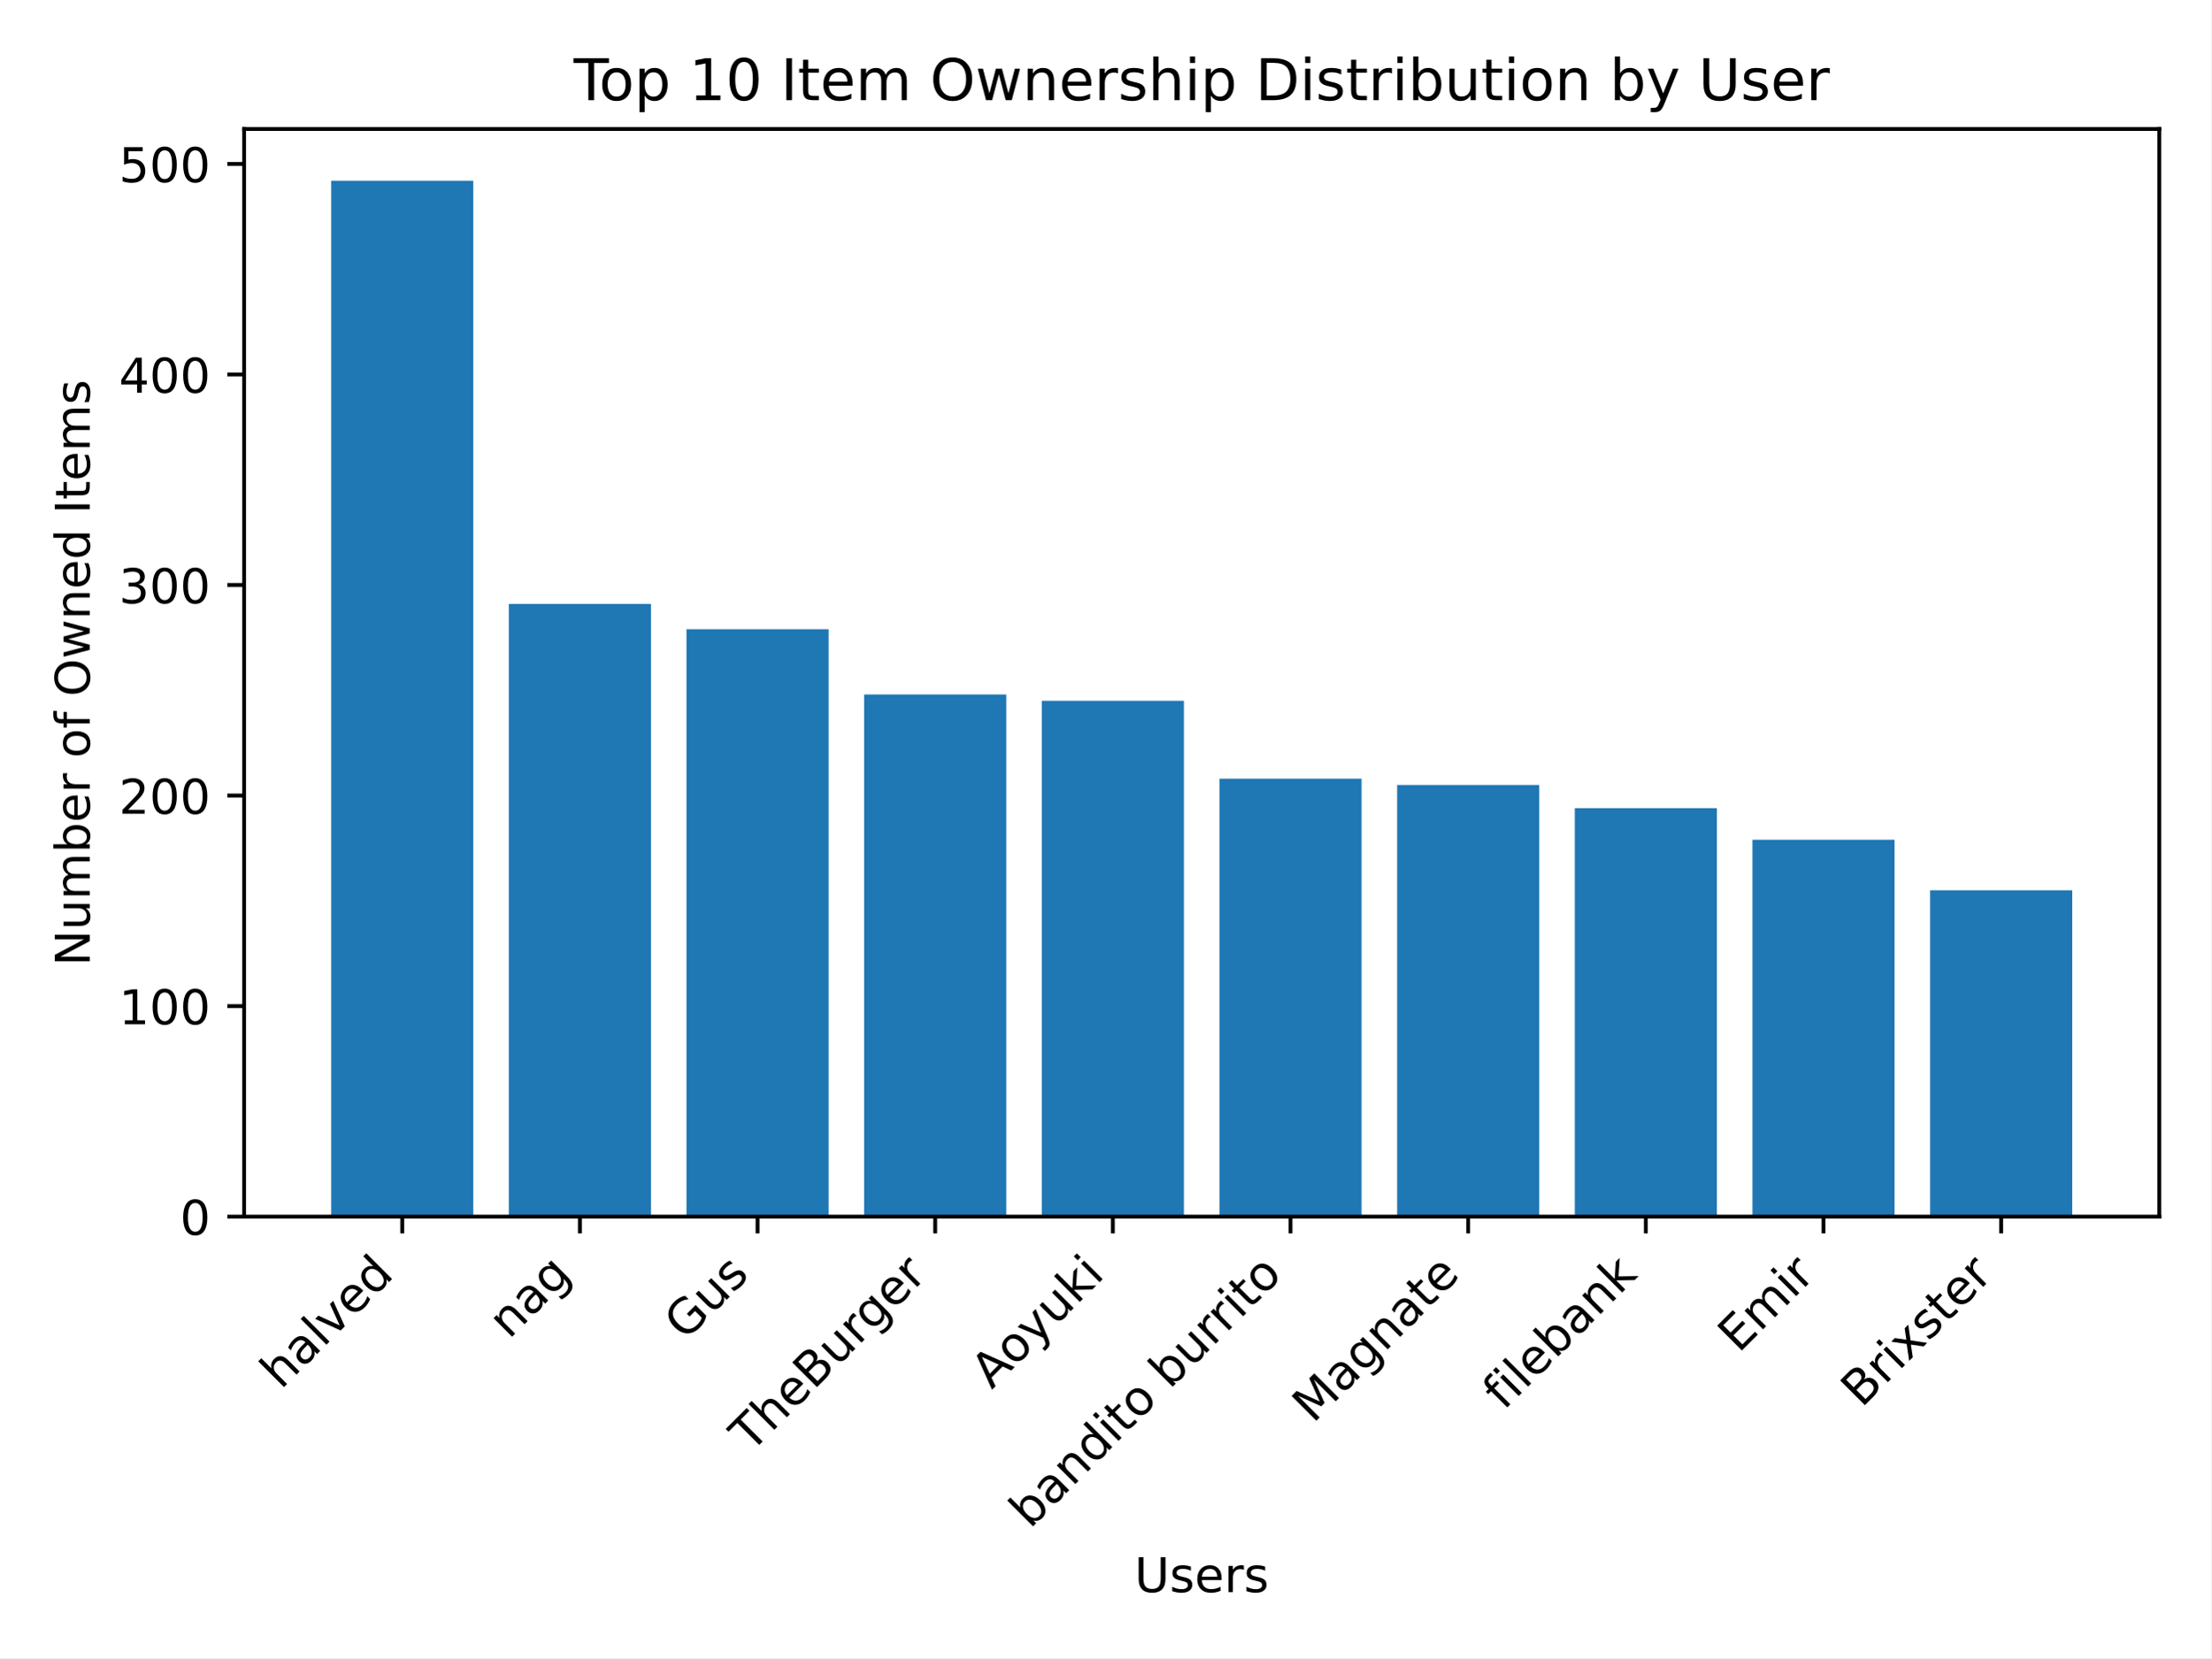
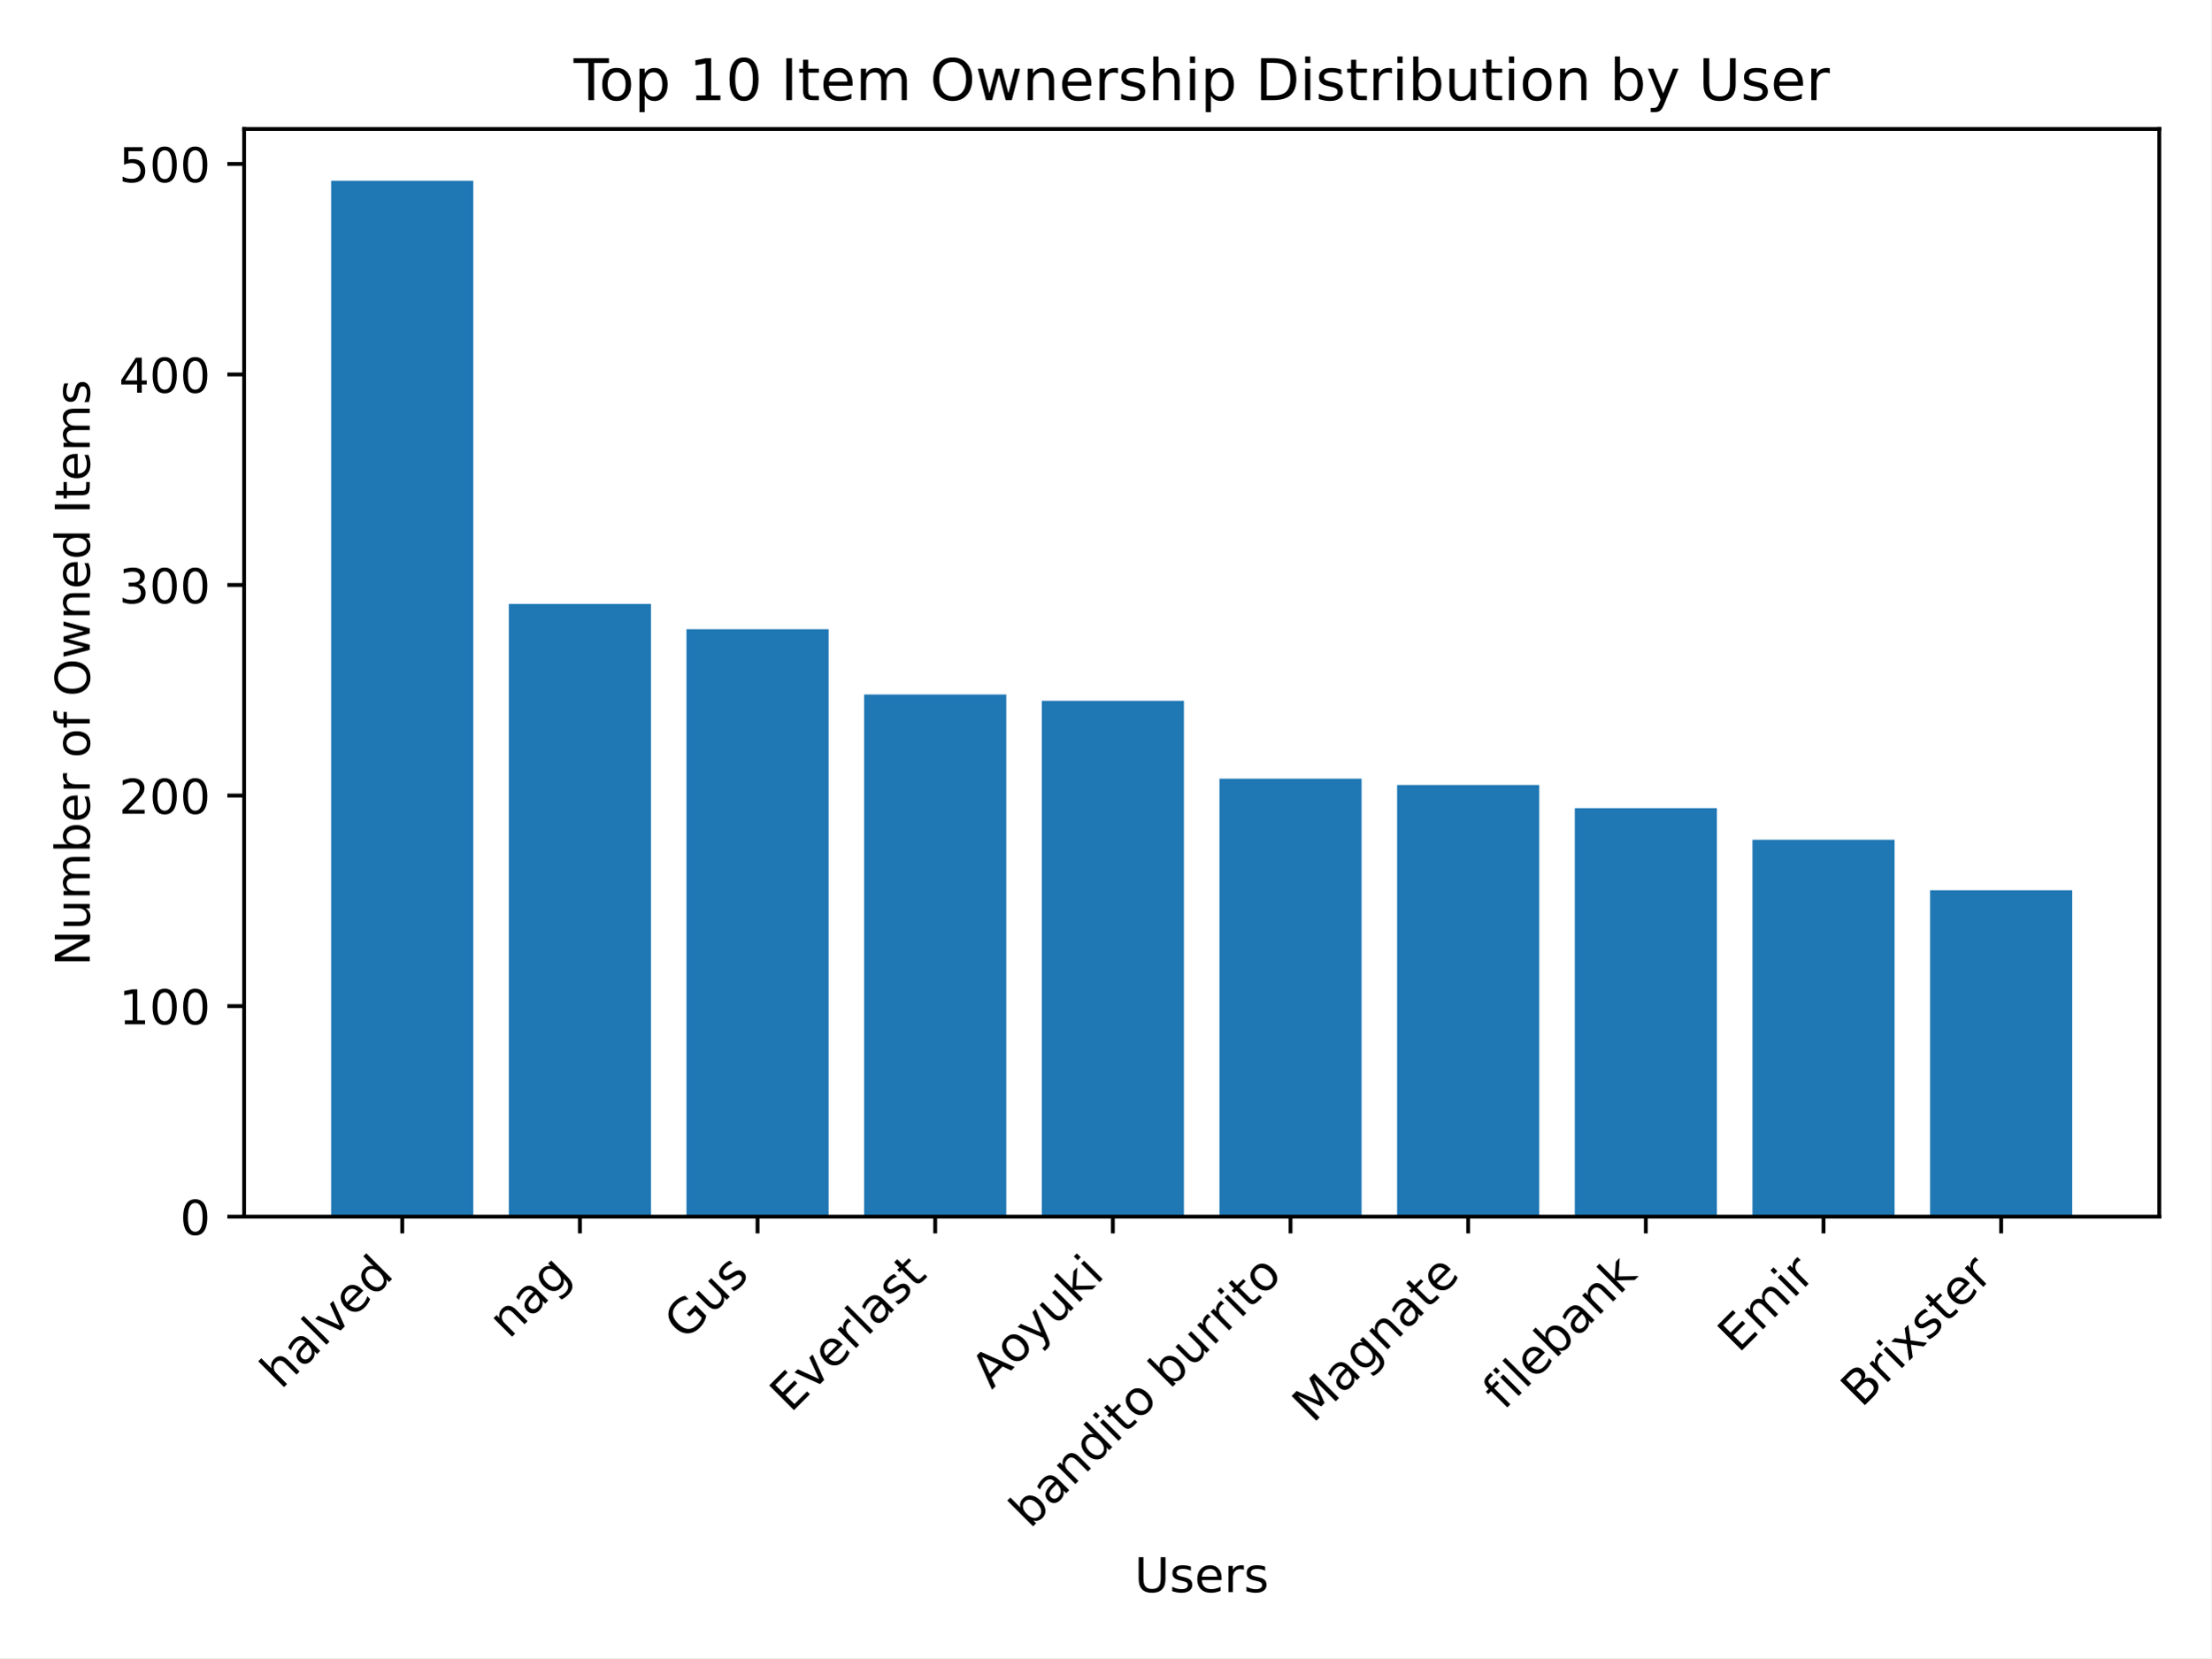
<svg xmlns="http://www.w3.org/2000/svg" xmlns:xlink="http://www.w3.org/1999/xlink" width="460.8pt" height="345.6pt" viewBox="0 0 460.8 345.6" version="1.1">
  <defs>
    <style type="text/css">*{stroke-linejoin: round; stroke-linecap: butt}</style>
  </defs>
  <g id="figure_1">
    <g id="patch_1">
      <path d="M 0 345.6  L 460.8 345.6  L 460.8 0  L 0 0  z " style="fill: #ffffff" />
    </g>
    <g id="axes_1">
      <g id="patch_2">
        <path d="M 50.87 253.581  L 450 253.581  L 450 26.88  L 50.87 26.88  z " style="fill: #ffffff" />
      </g>
      <g id="patch_3">
-         <path d="M 69.012 253.581  L 98.632 253.581  L 98.632 37.675  L 69.012 37.675  z " clip-path="url(#p001620aea6)" style="fill: #1f77b4" />
+         <path d="M 69.012 253.581  L 98.632 253.581  L 98.632 37.675  L 69.012 37.675  z " clip-path="url(#pf662fcc06d)" style="fill: #1f77b4" />
      </g>
      <g id="patch_4">
-         <path d="M 106.037 253.581  L 135.657 253.581  L 135.657 125.88  L 106.037 125.88  z " clip-path="url(#p001620aea6)" style="fill: #1f77b4" />
+         <path d="M 106.037 253.581  L 135.657 253.581  L 135.657 125.88  L 106.037 125.88  z " clip-path="url(#pf662fcc06d)" style="fill: #1f77b4" />
      </g>
      <g id="patch_5">
-         <path d="M 143.062 253.581  L 172.682 253.581  L 172.682 131.146  L 143.062 131.146  z " clip-path="url(#p001620aea6)" style="fill: #1f77b4" />
+         <path d="M 143.062 253.581  L 172.682 253.581  L 172.682 131.146  L 143.062 131.146  z " clip-path="url(#pf662fcc06d)" style="fill: #1f77b4" />
      </g>
      <g id="patch_6">
-         <path d="M 180.087 253.581  L 209.707 253.581  L 209.707 144.75  L 180.087 144.75  z " clip-path="url(#p001620aea6)" style="fill: #1f77b4" />
+         <path d="M 180.087 253.581  L 209.707 253.581  L 209.707 144.75  L 180.087 144.75  z " clip-path="url(#pf662fcc06d)" style="fill: #1f77b4" />
      </g>
      <g id="patch_7">
-         <path d="M 217.112 253.581  L 246.732 253.581  L 246.732 146.067  L 217.112 146.067  z " clip-path="url(#p001620aea6)" style="fill: #1f77b4" />
+         <path d="M 217.112 253.581  L 246.732 253.581  L 246.732 146.067  L 217.112 146.067  z " clip-path="url(#pf662fcc06d)" style="fill: #1f77b4" />
      </g>
      <g id="patch_8">
-         <path d="M 254.138 253.581  L 283.758 253.581  L 283.758 162.304  L 254.138 162.304  z " clip-path="url(#p001620aea6)" style="fill: #1f77b4" />
+         <path d="M 254.138 253.581  L 283.758 253.581  L 283.758 162.304  L 254.138 162.304  z " clip-path="url(#pf662fcc06d)" style="fill: #1f77b4" />
      </g>
      <g id="patch_9">
-         <path d="M 291.163 253.581  L 320.783 253.581  L 320.783 163.62  L 291.163 163.62  z " clip-path="url(#p001620aea6)" style="fill: #1f77b4" />
+         <path d="M 291.163 253.581  L 320.783 253.581  L 320.783 163.62  L 291.163 163.62  z " clip-path="url(#pf662fcc06d)" style="fill: #1f77b4" />
      </g>
      <g id="patch_10">
-         <path d="M 328.188 253.581  L 357.808 253.581  L 357.808 168.447  L 328.188 168.447  z " clip-path="url(#p001620aea6)" style="fill: #1f77b4" />
+         <path d="M 328.188 253.581  L 357.808 253.581  L 357.808 168.447  L 328.188 168.447  z " clip-path="url(#pf662fcc06d)" style="fill: #1f77b4" />
      </g>
      <g id="patch_11">
-         <path d="M 365.213 253.581  L 394.833 253.581  L 394.833 175.03  L 365.213 175.03  z " clip-path="url(#p001620aea6)" style="fill: #1f77b4" />
+         <path d="M 365.213 253.581  L 394.833 253.581  L 394.833 175.03  L 365.213 175.03  z " clip-path="url(#pf662fcc06d)" style="fill: #1f77b4" />
      </g>
      <g id="patch_12">
-         <path d="M 402.238 253.581  L 431.858 253.581  L 431.858 185.562  L 402.238 185.562  z " clip-path="url(#p001620aea6)" style="fill: #1f77b4" />
+         <path d="M 402.238 253.581  L 431.858 253.581  L 431.858 185.562  L 402.238 185.562  z " clip-path="url(#pf662fcc06d)" style="fill: #1f77b4" />
      </g>
      <g id="matplotlib.axis_1">
        <g id="xtick_1">
          <g id="line2d_1">
            <defs>
-               <path id="m5d6a6ab988" d="M 0 0  L 0 3.5  " style="stroke: #000000; stroke-width: 0.8" />
+               <path id="m2cd5ef9f55" d="M 0 0  L 0 3.5  " style="stroke: #000000; stroke-width: 0.8" />
            </defs>
            <g>
-               <use xlink:href="#m5d6a6ab988" x="83.822" y="253.581" style="stroke: #000000; stroke-width: 0.8" />
+               <use xlink:href="#m2cd5ef9f55" x="83.822" y="253.581" style="stroke: #000000; stroke-width: 0.8" />
            </g>
          </g>
          <g id="text_1">
            <g transform="translate(58.54764 289.7576) rotate(-45) scale(0.1 -0.1)">
              <defs>
                <path id="DejaVuSans-68" d="M 3513 2113  L 3513 0  L 2938 0  L 2938 2094  Q 2938 2591 2744 2837  Q 2550 3084 2163 3084  Q 1697 3084 1428 2787  Q 1159 2491 1159 1978  L 1159 0  L 581 0  L 581 4863  L 1159 4863  L 1159 2956  Q 1366 3272 1645 3428  Q 1925 3584 2291 3584  Q 2894 3584 3203 3211  Q 3513 2838 3513 2113  z " transform="scale(0.015625)" />
                <path id="DejaVuSans-61" d="M 2194 1759  Q 1497 1759 1228 1600  Q 959 1441 959 1056  Q 959 750 1161 570  Q 1363 391 1709 391  Q 2188 391 2477 730  Q 2766 1069 2766 1631  L 2766 1759  L 2194 1759  z M 3341 1997  L 3341 0  L 2766 0  L 2766 531  Q 2569 213 2275 61  Q 1981 -91 1556 -91  Q 1019 -91 701 211  Q 384 513 384 1019  Q 384 1609 779 1909  Q 1175 2209 1959 2209  L 2766 2209  L 2766 2266  Q 2766 2663 2505 2880  Q 2244 3097 1772 3097  Q 1472 3097 1187 3025  Q 903 2953 641 2809  L 641 3341  Q 956 3463 1253 3523  Q 1550 3584 1831 3584  Q 2591 3584 2966 3190  Q 3341 2797 3341 1997  z " transform="scale(0.015625)" />
                <path id="DejaVuSans-6c" d="M 603 4863  L 1178 4863  L 1178 0  L 603 0  L 603 4863  z " transform="scale(0.015625)" />
                <path id="DejaVuSans-76" d="M 191 3500  L 800 3500  L 1894 563  L 2988 3500  L 3597 3500  L 2284 0  L 1503 0  L 191 3500  z " transform="scale(0.015625)" />
                <path id="DejaVuSans-65" d="M 3597 1894  L 3597 1613  L 953 1613  Q 991 1019 1311 708  Q 1631 397 2203 397  Q 2534 397 2845 478  Q 3156 559 3463 722  L 3463 178  Q 3153 47 2828 -22  Q 2503 -91 2169 -91  Q 1331 -91 842 396  Q 353 884 353 1716  Q 353 2575 817 3079  Q 1281 3584 2069 3584  Q 2775 3584 3186 3129  Q 3597 2675 3597 1894  z M 3022 2063  Q 3016 2534 2758 2815  Q 2500 3097 2075 3097  Q 1594 3097 1305 2825  Q 1016 2553 972 2059  L 3022 2063  z " transform="scale(0.015625)" />
                <path id="DejaVuSans-64" d="M 2906 2969  L 2906 4863  L 3481 4863  L 3481 0  L 2906 0  L 2906 525  Q 2725 213 2448 61  Q 2172 -91 1784 -91  Q 1150 -91 751 415  Q 353 922 353 1747  Q 353 2572 751 3078  Q 1150 3584 1784 3584  Q 2172 3584 2448 3432  Q 2725 3281 2906 2969  z M 947 1747  Q 947 1113 1208 752  Q 1469 391 1925 391  Q 2381 391 2643 752  Q 2906 1113 2906 1747  Q 2906 2381 2643 2742  Q 2381 3103 1925 3103  Q 1469 3103 1208 2742  Q 947 2381 947 1747  z " transform="scale(0.015625)" />
              </defs>
              <use xlink:href="#DejaVuSans-68" />
              <use xlink:href="#DejaVuSans-61" transform="translate(63.37891 0)" />
              <use xlink:href="#DejaVuSans-6c" transform="translate(124.6582 0)" />
              <use xlink:href="#DejaVuSans-76" transform="translate(152.4414 0)" />
              <use xlink:href="#DejaVuSans-65" transform="translate(211.6211 0)" />
              <use xlink:href="#DejaVuSans-64" transform="translate(273.1445 0)" />
            </g>
          </g>
        </g>
        <g id="xtick_2">
          <g id="line2d_2">
            <g>
-               <use xlink:href="#m5d6a6ab988" x="120.847" y="253.581" style="stroke: #000000; stroke-width: 0.8" />
+               <use xlink:href="#m2cd5ef9f55" x="120.847" y="253.581" style="stroke: #000000; stroke-width: 0.8" />
            </g>
          </g>
          <g id="text_2">
            <g transform="translate(106.0732 279.257) rotate(-45) scale(0.1 -0.1)">
              <defs>
                <path id="DejaVuSans-6e" d="M 3513 2113  L 3513 0  L 2938 0  L 2938 2094  Q 2938 2591 2744 2837  Q 2550 3084 2163 3084  Q 1697 3084 1428 2787  Q 1159 2491 1159 1978  L 1159 0  L 581 0  L 581 3500  L 1159 3500  L 1159 2956  Q 1366 3272 1645 3428  Q 1925 3584 2291 3584  Q 2894 3584 3203 3211  Q 3513 2838 3513 2113  z " transform="scale(0.015625)" />
                <path id="DejaVuSans-67" d="M 2906 1791  Q 2906 2416 2648 2759  Q 2391 3103 1925 3103  Q 1463 3103 1205 2759  Q 947 2416 947 1791  Q 947 1169 1205 825  Q 1463 481 1925 481  Q 2391 481 2648 825  Q 2906 1169 2906 1791  z M 3481 434  Q 3481 -459 3084 -895  Q 2688 -1331 1869 -1331  Q 1566 -1331 1297 -1286  Q 1028 -1241 775 -1147  L 775 -588  Q 1028 -725 1275 -790  Q 1522 -856 1778 -856  Q 2344 -856 2625 -561  Q 2906 -266 2906 331  L 2906 616  Q 2728 306 2450 153  Q 2172 0 1784 0  Q 1141 0 747 490  Q 353 981 353 1791  Q 353 2603 747 3093  Q 1141 3584 1784 3584  Q 2172 3584 2450 3431  Q 2728 3278 2906 2969  L 2906 3500  L 3481 3500  L 3481 434  z " transform="scale(0.015625)" />
              </defs>
              <use xlink:href="#DejaVuSans-6e" />
              <use xlink:href="#DejaVuSans-61" transform="translate(63.37891 0)" />
              <use xlink:href="#DejaVuSans-67" transform="translate(124.6582 0)" />
            </g>
          </g>
        </g>
        <g id="xtick_3">
          <g id="line2d_3">
            <g>
-               <use xlink:href="#m5d6a6ab988" x="157.872" y="253.581" style="stroke: #000000; stroke-width: 0.8" />
+               <use xlink:href="#m2cd5ef9f55" x="157.872" y="253.581" style="stroke: #000000; stroke-width: 0.8" />
            </g>
          </g>
          <g id="text_3">
            <g transform="translate(142.758 279.5973) rotate(-45) scale(0.1 -0.1)">
              <defs>
                <path id="DejaVuSans-47" d="M 3809 666  L 3809 1919  L 2778 1919  L 2778 2438  L 4434 2438  L 4434 434  Q 4069 175 3628 42  Q 3188 -91 2688 -91  Q 1594 -91 976 548  Q 359 1188 359 2328  Q 359 3472 976 4111  Q 1594 4750 2688 4750  Q 3144 4750 3555 4637  Q 3966 4525 4313 4306  L 4313 3634  Q 3963 3931 3569 4081  Q 3175 4231 2741 4231  Q 1884 4231 1454 3753  Q 1025 3275 1025 2328  Q 1025 1384 1454 906  Q 1884 428 2741 428  Q 3075 428 3337 486  Q 3600 544 3809 666  z " transform="scale(0.015625)" />
                <path id="DejaVuSans-75" d="M 544 1381  L 544 3500  L 1119 3500  L 1119 1403  Q 1119 906 1312 657  Q 1506 409 1894 409  Q 2359 409 2629 706  Q 2900 1003 2900 1516  L 2900 3500  L 3475 3500  L 3475 0  L 2900 0  L 2900 538  Q 2691 219 2414 64  Q 2138 -91 1772 -91  Q 1169 -91 856 284  Q 544 659 544 1381  z M 1991 3584  L 1991 3584  z " transform="scale(0.015625)" />
                <path id="DejaVuSans-73" d="M 2834 3397  L 2834 2853  Q 2591 2978 2328 3040  Q 2066 3103 1784 3103  Q 1356 3103 1142 2972  Q 928 2841 928 2578  Q 928 2378 1081 2264  Q 1234 2150 1697 2047  L 1894 2003  Q 2506 1872 2764 1633  Q 3022 1394 3022 966  Q 3022 478 2636 193  Q 2250 -91 1575 -91  Q 1294 -91 989 -36  Q 684 19 347 128  L 347 722  Q 666 556 975 473  Q 1284 391 1588 391  Q 1994 391 2212 530  Q 2431 669 2431 922  Q 2431 1156 2273 1281  Q 2116 1406 1581 1522  L 1381 1569  Q 847 1681 609 1914  Q 372 2147 372 2553  Q 372 3047 722 3315  Q 1072 3584 1716 3584  Q 2034 3584 2315 3537  Q 2597 3491 2834 3397  z " transform="scale(0.015625)" />
              </defs>
              <use xlink:href="#DejaVuSans-47" />
              <use xlink:href="#DejaVuSans-75" transform="translate(77.49023 0)" />
              <use xlink:href="#DejaVuSans-73" transform="translate(140.8691 0)" />
            </g>
          </g>
        </g>
        <g id="xtick_4">
          <g id="line2d_4">
            <g>
-               <use xlink:href="#m5d6a6ab988" x="194.897" y="253.581" style="stroke: #000000; stroke-width: 0.8" />
+               <use xlink:href="#m2cd5ef9f55" x="194.897" y="253.581" style="stroke: #000000; stroke-width: 0.8" />
            </g>
          </g>
          <g id="text_4">
-             <g transform="translate(156.4131 302.9672) rotate(-45) scale(0.1 -0.1)">
-               <defs>
-                 <path id="DejaVuSans-54" d="M -19 4666  L 3928 4666  L 3928 4134  L 2272 4134  L 2272 0  L 1638 0  L 1638 4134  L -19 4134  L -19 4666  z " transform="scale(0.015625)" />
-                 <path id="DejaVuSans-42" d="M 1259 2228  L 1259 519  L 2272 519  Q 2781 519 3026 730  Q 3272 941 3272 1375  Q 3272 1813 3026 2020  Q 2781 2228 2272 2228  L 1259 2228  z M 1259 4147  L 1259 2741  L 2194 2741  Q 2656 2741 2882 2914  Q 3109 3088 3109 3444  Q 3109 3797 2882 3972  Q 2656 4147 2194 4147  L 1259 4147  z M 628 4666  L 2241 4666  Q 2963 4666 3353 4366  Q 3744 4066 3744 3513  Q 3744 3084 3544 2831  Q 3344 2578 2956 2516  Q 3422 2416 3680 2098  Q 3938 1781 3938 1306  Q 3938 681 3513 340  Q 3088 0 2303 0  L 628 0  L 628 4666  z " transform="scale(0.015625)" />
+             <g transform="translate(164.7625 294.6178) rotate(-45) scale(0.1 -0.1)">
+               <defs>
+                 <path id="DejaVuSans-45" d="M 628 4666  L 3578 4666  L 3578 4134  L 1259 4134  L 1259 2753  L 3481 2753  L 3481 2222  L 1259 2222  L 1259 531  L 3634 531  L 3634 0  L 628 0  L 628 4666  z " transform="scale(0.015625)" />
                <path id="DejaVuSans-72" d="M 2631 2963  Q 2534 3019 2420 3045  Q 2306 3072 2169 3072  Q 1681 3072 1420 2755  Q 1159 2438 1159 1844  L 1159 0  L 581 0  L 581 3500  L 1159 3500  L 1159 2956  Q 1341 3275 1631 3429  Q 1922 3584 2338 3584  Q 2397 3584 2469 3576  Q 2541 3569 2628 3553  L 2631 2963  z " transform="scale(0.015625)" />
-               </defs>
-               <use xlink:href="#DejaVuSans-54" />
-               <use xlink:href="#DejaVuSans-68" transform="translate(61.08398 0)" />
-               <use xlink:href="#DejaVuSans-65" transform="translate(124.4629 0)" />
-               <use xlink:href="#DejaVuSans-42" transform="translate(185.9863 0)" />
-               <use xlink:href="#DejaVuSans-75" transform="translate(254.5898 0)" />
-               <use xlink:href="#DejaVuSans-72" transform="translate(317.9688 0)" />
-               <use xlink:href="#DejaVuSans-67" transform="translate(357.332 0)" />
-               <use xlink:href="#DejaVuSans-65" transform="translate(420.8086 0)" />
-               <use xlink:href="#DejaVuSans-72" transform="translate(482.332 0)" />
+                 <path id="DejaVuSans-74" d="M 1172 4494  L 1172 3500  L 2356 3500  L 2356 3053  L 1172 3053  L 1172 1153  Q 1172 725 1289 603  Q 1406 481 1766 481  L 2356 481  L 2356 0  L 1766 0  Q 1100 0 847 248  Q 594 497 594 1153  L 594 3053  L 172 3053  L 172 3500  L 594 3500  L 594 4494  L 1172 4494  z " transform="scale(0.015625)" />
+               </defs>
+               <use xlink:href="#DejaVuSans-45" />
+               <use xlink:href="#DejaVuSans-76" transform="translate(63.18359 0)" />
+               <use xlink:href="#DejaVuSans-65" transform="translate(122.3633 0)" />
+               <use xlink:href="#DejaVuSans-72" transform="translate(183.8867 0)" />
+               <use xlink:href="#DejaVuSans-6c" transform="translate(225 0)" />
+               <use xlink:href="#DejaVuSans-61" transform="translate(252.7832 0)" />
+               <use xlink:href="#DejaVuSans-73" transform="translate(314.0625 0)" />
+               <use xlink:href="#DejaVuSans-74" transform="translate(366.1621 0)" />
            </g>
          </g>
        </g>
        <g id="xtick_5">
          <g id="line2d_5">
            <g>
-               <use xlink:href="#m5d6a6ab988" x="231.922" y="253.581" style="stroke: #000000; stroke-width: 0.8" />
+               <use xlink:href="#m2cd5ef9f55" x="231.922" y="253.581" style="stroke: #000000; stroke-width: 0.8" />
            </g>
          </g>
          <g id="text_5">
            <g transform="translate(206.6865 289.7189) rotate(-45) scale(0.1 -0.1)">
              <defs>
                <path id="DejaVuSans-41" d="M 2188 4044  L 1331 1722  L 3047 1722  L 2188 4044  z M 1831 4666  L 2547 4666  L 4325 0  L 3669 0  L 3244 1197  L 1141 1197  L 716 0  L 50 0  L 1831 4666  z " transform="scale(0.015625)" />
                <path id="DejaVuSans-6f" d="M 1959 3097  Q 1497 3097 1228 2736  Q 959 2375 959 1747  Q 959 1119 1226 758  Q 1494 397 1959 397  Q 2419 397 2687 759  Q 2956 1122 2956 1747  Q 2956 2369 2687 2733  Q 2419 3097 1959 3097  z M 1959 3584  Q 2709 3584 3137 3096  Q 3566 2609 3566 1747  Q 3566 888 3137 398  Q 2709 -91 1959 -91  Q 1206 -91 779 398  Q 353 888 353 1747  Q 353 2609 779 3096  Q 1206 3584 1959 3584  z " transform="scale(0.015625)" />
                <path id="DejaVuSans-79" d="M 2059 -325  Q 1816 -950 1584 -1140  Q 1353 -1331 966 -1331  L 506 -1331  L 506 -850  L 844 -850  Q 1081 -850 1212 -737  Q 1344 -625 1503 -206  L 1606 56  L 191 3500  L 800 3500  L 1894 763  L 2988 3500  L 3597 3500  L 2059 -325  z " transform="scale(0.015625)" />
                <path id="DejaVuSans-6b" d="M 581 4863  L 1159 4863  L 1159 1991  L 2875 3500  L 3609 3500  L 1753 1863  L 3688 0  L 2938 0  L 1159 1709  L 1159 0  L 581 0  L 581 4863  z " transform="scale(0.015625)" />
                <path id="DejaVuSans-69" d="M 603 3500  L 1178 3500  L 1178 0  L 603 0  L 603 3500  z M 603 4863  L 1178 4863  L 1178 4134  L 603 4134  L 603 4863  z " transform="scale(0.015625)" />
              </defs>
              <use xlink:href="#DejaVuSans-41" />
              <use xlink:href="#DejaVuSans-6f" transform="translate(66.6582 0)" />
              <use xlink:href="#DejaVuSans-79" transform="translate(127.8398 0)" />
              <use xlink:href="#DejaVuSans-75" transform="translate(187.0195 0)" />
              <use xlink:href="#DejaVuSans-6b" transform="translate(250.3984 0)" />
              <use xlink:href="#DejaVuSans-69" transform="translate(308.3086 0)" />
            </g>
          </g>
        </g>
        <g id="xtick_6">
          <g id="line2d_6">
            <g>
-               <use xlink:href="#m5d6a6ab988" x="268.948" y="253.581" style="stroke: #000000; stroke-width: 0.8" />
+               <use xlink:href="#m2cd5ef9f55" x="268.948" y="253.581" style="stroke: #000000; stroke-width: 0.8" />
            </g>
          </g>
          <g id="text_6">
            <g transform="translate(214.6506 318.7799) rotate(-45) scale(0.1 -0.1)">
              <defs>
                <path id="DejaVuSans-62" d="M 3116 1747  Q 3116 2381 2855 2742  Q 2594 3103 2138 3103  Q 1681 3103 1420 2742  Q 1159 2381 1159 1747  Q 1159 1113 1420 752  Q 1681 391 2138 391  Q 2594 391 2855 752  Q 3116 1113 3116 1747  z M 1159 2969  Q 1341 3281 1617 3432  Q 1894 3584 2278 3584  Q 2916 3584 3314 3078  Q 3713 2572 3713 1747  Q 3713 922 3314 415  Q 2916 -91 2278 -91  Q 1894 -91 1617 61  Q 1341 213 1159 525  L 1159 0  L 581 0  L 581 4863  L 1159 4863  L 1159 2969  z " transform="scale(0.015625)" />
-                 <path id="DejaVuSans-74" d="M 1172 4494  L 1172 3500  L 2356 3500  L 2356 3053  L 1172 3053  L 1172 1153  Q 1172 725 1289 603  Q 1406 481 1766 481  L 2356 481  L 2356 0  L 1766 0  Q 1100 0 847 248  Q 594 497 594 1153  L 594 3053  L 172 3053  L 172 3500  L 594 3500  L 594 4494  L 1172 4494  z " transform="scale(0.015625)" />
                <path id="DejaVuSans-20" transform="scale(0.015625)" />
              </defs>
              <use xlink:href="#DejaVuSans-62" />
              <use xlink:href="#DejaVuSans-61" transform="translate(63.47656 0)" />
              <use xlink:href="#DejaVuSans-6e" transform="translate(124.7559 0)" />
              <use xlink:href="#DejaVuSans-64" transform="translate(188.1348 0)" />
              <use xlink:href="#DejaVuSans-69" transform="translate(251.6113 0)" />
              <use xlink:href="#DejaVuSans-74" transform="translate(279.3945 0)" />
              <use xlink:href="#DejaVuSans-6f" transform="translate(318.6035 0)" />
              <use xlink:href="#DejaVuSans-20" transform="translate(379.7852 0)" />
              <use xlink:href="#DejaVuSans-62" transform="translate(411.5723 0)" />
              <use xlink:href="#DejaVuSans-75" transform="translate(475.0488 0)" />
              <use xlink:href="#DejaVuSans-72" transform="translate(538.4277 0)" />
              <use xlink:href="#DejaVuSans-72" transform="translate(577.791 0)" />
              <use xlink:href="#DejaVuSans-69" transform="translate(618.9043 0)" />
              <use xlink:href="#DejaVuSans-74" transform="translate(646.6875 0)" />
              <use xlink:href="#DejaVuSans-6f" transform="translate(685.8965 0)" />
            </g>
          </g>
        </g>
        <g id="xtick_7">
          <g id="line2d_7">
            <g>
-               <use xlink:href="#m5d6a6ab988" x="305.973" y="253.581" style="stroke: #000000; stroke-width: 0.8" />
+               <use xlink:href="#m2cd5ef9f55" x="305.973" y="253.581" style="stroke: #000000; stroke-width: 0.8" />
            </g>
          </g>
          <g id="text_7">
            <g transform="translate(273.6412 296.8143) rotate(-45) scale(0.1 -0.1)">
              <defs>
                <path id="DejaVuSans-4d" d="M 628 4666  L 1569 4666  L 2759 1491  L 3956 4666  L 4897 4666  L 4897 0  L 4281 0  L 4281 4097  L 3078 897  L 2444 897  L 1241 4097  L 1241 0  L 628 0  L 628 4666  z " transform="scale(0.015625)" />
              </defs>
              <use xlink:href="#DejaVuSans-4d" />
              <use xlink:href="#DejaVuSans-61" transform="translate(86.2793 0)" />
              <use xlink:href="#DejaVuSans-67" transform="translate(147.5586 0)" />
              <use xlink:href="#DejaVuSans-6e" transform="translate(211.0352 0)" />
              <use xlink:href="#DejaVuSans-61" transform="translate(274.4141 0)" />
              <use xlink:href="#DejaVuSans-74" transform="translate(335.6934 0)" />
              <use xlink:href="#DejaVuSans-65" transform="translate(374.9023 0)" />
            </g>
          </g>
        </g>
        <g id="xtick_8">
          <g id="line2d_8">
            <g>
-               <use xlink:href="#m5d6a6ab988" x="342.998" y="253.581" style="stroke: #000000; stroke-width: 0.8" />
+               <use xlink:href="#m2cd5ef9f55" x="342.998" y="253.581" style="stroke: #000000; stroke-width: 0.8" />
            </g>
          </g>
          <g id="text_8">
            <g transform="translate(313.3599 294.1206) rotate(-45) scale(0.1 -0.1)">
              <defs>
                <path id="DejaVuSans-66" d="M 2375 4863  L 2375 4384  L 1825 4384  Q 1516 4384 1395 4259  Q 1275 4134 1275 3809  L 1275 3500  L 2222 3500  L 2222 3053  L 1275 3053  L 1275 0  L 697 0  L 697 3053  L 147 3053  L 147 3500  L 697 3500  L 697 3744  Q 697 4328 969 4595  Q 1241 4863 1831 4863  L 2375 4863  z " transform="scale(0.015625)" />
              </defs>
              <use xlink:href="#DejaVuSans-66" />
              <use xlink:href="#DejaVuSans-69" transform="translate(35.20508 0)" />
              <use xlink:href="#DejaVuSans-6c" transform="translate(62.98828 0)" />
              <use xlink:href="#DejaVuSans-65" transform="translate(90.77148 0)" />
              <use xlink:href="#DejaVuSans-62" transform="translate(152.2949 0)" />
              <use xlink:href="#DejaVuSans-61" transform="translate(215.7715 0)" />
              <use xlink:href="#DejaVuSans-6e" transform="translate(277.0508 0)" />
              <use xlink:href="#DejaVuSans-6b" transform="translate(340.4297 0)" />
            </g>
          </g>
        </g>
        <g id="xtick_9">
          <g id="line2d_9">
            <g>
-               <use xlink:href="#m5d6a6ab988" x="380.023" y="253.581" style="stroke: #000000; stroke-width: 0.8" />
+               <use xlink:href="#m2cd5ef9f55" x="380.023" y="253.581" style="stroke: #000000; stroke-width: 0.8" />
            </g>
          </g>
          <g id="text_9">
            <g transform="translate(362.3251 282.1805) rotate(-45) scale(0.1 -0.1)">
              <defs>
-                 <path id="DejaVuSans-45" d="M 628 4666  L 3578 4666  L 3578 4134  L 1259 4134  L 1259 2753  L 3481 2753  L 3481 2222  L 1259 2222  L 1259 531  L 3634 531  L 3634 0  L 628 0  L 628 4666  z " transform="scale(0.015625)" />
                <path id="DejaVuSans-6d" d="M 3328 2828  Q 3544 3216 3844 3400  Q 4144 3584 4550 3584  Q 5097 3584 5394 3201  Q 5691 2819 5691 2113  L 5691 0  L 5113 0  L 5113 2094  Q 5113 2597 4934 2840  Q 4756 3084 4391 3084  Q 3944 3084 3684 2787  Q 3425 2491 3425 1978  L 3425 0  L 2847 0  L 2847 2094  Q 2847 2600 2669 2842  Q 2491 3084 2119 3084  Q 1678 3084 1418 2786  Q 1159 2488 1159 1978  L 1159 0  L 581 0  L 581 3500  L 1159 3500  L 1159 2956  Q 1356 3278 1631 3431  Q 1906 3584 2284 3584  Q 2666 3584 2933 3390  Q 3200 3197 3328 2828  z " transform="scale(0.015625)" />
              </defs>
              <use xlink:href="#DejaVuSans-45" />
              <use xlink:href="#DejaVuSans-6d" transform="translate(63.18359 0)" />
              <use xlink:href="#DejaVuSans-69" transform="translate(160.5957 0)" />
              <use xlink:href="#DejaVuSans-72" transform="translate(188.3789 0)" />
            </g>
          </g>
        </g>
        <g id="xtick_10">
          <g id="line2d_10">
            <g>
-               <use xlink:href="#m5d6a6ab988" x="417.048" y="253.581" style="stroke: #000000; stroke-width: 0.8" />
+               <use xlink:href="#m2cd5ef9f55" x="417.048" y="253.581" style="stroke: #000000; stroke-width: 0.8" />
            </g>
          </g>
          <g id="text_10">
            <g transform="translate(387.9558 293.5748) rotate(-45) scale(0.1 -0.1)">
              <defs>
+                 <path id="DejaVuSans-42" d="M 1259 2228  L 1259 519  L 2272 519  Q 2781 519 3026 730  Q 3272 941 3272 1375  Q 3272 1813 3026 2020  Q 2781 2228 2272 2228  L 1259 2228  z M 1259 4147  L 1259 2741  L 2194 2741  Q 2656 2741 2882 2914  Q 3109 3088 3109 3444  Q 3109 3797 2882 3972  Q 2656 4147 2194 4147  L 1259 4147  z M 628 4666  L 2241 4666  Q 2963 4666 3353 4366  Q 3744 4066 3744 3513  Q 3744 3084 3544 2831  Q 3344 2578 2956 2516  Q 3422 2416 3680 2098  Q 3938 1781 3938 1306  Q 3938 681 3513 340  Q 3088 0 2303 0  L 628 0  L 628 4666  z " transform="scale(0.015625)" />
                <path id="DejaVuSans-78" d="M 3513 3500  L 2247 1797  L 3578 0  L 2900 0  L 1881 1375  L 863 0  L 184 0  L 1544 1831  L 300 3500  L 978 3500  L 1906 2253  L 2834 3500  L 3513 3500  z " transform="scale(0.015625)" />
              </defs>
              <use xlink:href="#DejaVuSans-42" />
              <use xlink:href="#DejaVuSans-72" transform="translate(68.60352 0)" />
              <use xlink:href="#DejaVuSans-69" transform="translate(109.7168 0)" />
              <use xlink:href="#DejaVuSans-78" transform="translate(137.5 0)" />
              <use xlink:href="#DejaVuSans-73" transform="translate(196.6797 0)" />
              <use xlink:href="#DejaVuSans-74" transform="translate(248.7793 0)" />
              <use xlink:href="#DejaVuSans-65" transform="translate(287.9883 0)" />
              <use xlink:href="#DejaVuSans-72" transform="translate(349.5117 0)" />
            </g>
          </g>
        </g>
        <g id="text_11">
          <g transform="translate(236.4342 331.8489) scale(0.1 -0.1)">
            <defs>
              <path id="DejaVuSans-55" d="M 556 4666  L 1191 4666  L 1191 1831  Q 1191 1081 1462 751  Q 1734 422 2344 422  Q 2950 422 3222 751  Q 3494 1081 3494 1831  L 3494 4666  L 4128 4666  L 4128 1753  Q 4128 841 3676 375  Q 3225 -91 2344 -91  Q 1459 -91 1007 375  Q 556 841 556 1753  L 556 4666  z " transform="scale(0.015625)" />
            </defs>
            <use xlink:href="#DejaVuSans-55" />
            <use xlink:href="#DejaVuSans-73" transform="translate(73.19336 0)" />
            <use xlink:href="#DejaVuSans-65" transform="translate(125.293 0)" />
            <use xlink:href="#DejaVuSans-72" transform="translate(186.8164 0)" />
            <use xlink:href="#DejaVuSans-73" transform="translate(227.9297 0)" />
          </g>
        </g>
      </g>
      <g id="matplotlib.axis_2">
        <g id="ytick_1">
          <g id="line2d_11">
            <defs>
-               <path id="ma09f320373" d="M 0 0  L -3.5 0  " style="stroke: #000000; stroke-width: 0.8" />
+               <path id="m04ff326f9e" d="M 0 0  L -3.5 0  " style="stroke: #000000; stroke-width: 0.8" />
            </defs>
            <g>
-               <use xlink:href="#ma09f320373" x="50.87" y="253.581" style="stroke: #000000; stroke-width: 0.8" />
+               <use xlink:href="#m04ff326f9e" x="50.87" y="253.581" style="stroke: #000000; stroke-width: 0.8" />
            </g>
          </g>
          <g id="text_12">
            <g transform="translate(37.5075 257.3798) scale(0.1 -0.1)">
              <defs>
                <path id="DejaVuSans-30" d="M 2034 4250  Q 1547 4250 1301 3770  Q 1056 3291 1056 2328  Q 1056 1369 1301 889  Q 1547 409 2034 409  Q 2525 409 2770 889  Q 3016 1369 3016 2328  Q 3016 3291 2770 3770  Q 2525 4250 2034 4250  z M 2034 4750  Q 2819 4750 3233 4129  Q 3647 3509 3647 2328  Q 3647 1150 3233 529  Q 2819 -91 2034 -91  Q 1250 -91 836 529  Q 422 1150 422 2328  Q 422 3509 836 4129  Q 1250 4750 2034 4750  z " transform="scale(0.015625)" />
              </defs>
              <use xlink:href="#DejaVuSans-30" />
            </g>
          </g>
        </g>
        <g id="ytick_2">
          <g id="line2d_12">
            <g>
-               <use xlink:href="#ma09f320373" x="50.87" y="209.697" style="stroke: #000000; stroke-width: 0.8" />
+               <use xlink:href="#m04ff326f9e" x="50.87" y="209.697" style="stroke: #000000; stroke-width: 0.8" />
            </g>
          </g>
          <g id="text_13">
            <g transform="translate(24.7825 213.4966) scale(0.1 -0.1)">
              <defs>
                <path id="DejaVuSans-31" d="M 794 531  L 1825 531  L 1825 4091  L 703 3866  L 703 4441  L 1819 4666  L 2450 4666  L 2450 531  L 3481 531  L 3481 0  L 794 0  L 794 531  z " transform="scale(0.015625)" />
              </defs>
              <use xlink:href="#DejaVuSans-31" />
              <use xlink:href="#DejaVuSans-30" transform="translate(63.62305 0)" />
              <use xlink:href="#DejaVuSans-30" transform="translate(127.2461 0)" />
            </g>
          </g>
        </g>
        <g id="ytick_3">
          <g id="line2d_13">
            <g>
-               <use xlink:href="#ma09f320373" x="50.87" y="165.814" style="stroke: #000000; stroke-width: 0.8" />
+               <use xlink:href="#m04ff326f9e" x="50.87" y="165.814" style="stroke: #000000; stroke-width: 0.8" />
            </g>
          </g>
          <g id="text_14">
            <g transform="translate(24.7825 169.6134) scale(0.1 -0.1)">
              <defs>
                <path id="DejaVuSans-32" d="M 1228 531  L 3431 531  L 3431 0  L 469 0  L 469 531  Q 828 903 1448 1529  Q 2069 2156 2228 2338  Q 2531 2678 2651 2914  Q 2772 3150 2772 3378  Q 2772 3750 2511 3984  Q 2250 4219 1831 4219  Q 1534 4219 1204 4116  Q 875 4013 500 3803  L 500 4441  Q 881 4594 1212 4672  Q 1544 4750 1819 4750  Q 2544 4750 2975 4387  Q 3406 4025 3406 3419  Q 3406 3131 3298 2873  Q 3191 2616 2906 2266  Q 2828 2175 2409 1742  Q 1991 1309 1228 531  z " transform="scale(0.015625)" />
              </defs>
              <use xlink:href="#DejaVuSans-32" />
              <use xlink:href="#DejaVuSans-30" transform="translate(63.62305 0)" />
              <use xlink:href="#DejaVuSans-30" transform="translate(127.2461 0)" />
            </g>
          </g>
        </g>
        <g id="ytick_4">
          <g id="line2d_14">
            <g>
-               <use xlink:href="#ma09f320373" x="50.87" y="121.931" style="stroke: #000000; stroke-width: 0.8" />
+               <use xlink:href="#m04ff326f9e" x="50.87" y="121.931" style="stroke: #000000; stroke-width: 0.8" />
            </g>
          </g>
          <g id="text_15">
            <g transform="translate(24.7825 125.7302) scale(0.1 -0.1)">
              <defs>
                <path id="DejaVuSans-33" d="M 2597 2516  Q 3050 2419 3304 2112  Q 3559 1806 3559 1356  Q 3559 666 3084 287  Q 2609 -91 1734 -91  Q 1441 -91 1130 -33  Q 819 25 488 141  L 488 750  Q 750 597 1062 519  Q 1375 441 1716 441  Q 2309 441 2620 675  Q 2931 909 2931 1356  Q 2931 1769 2642 2001  Q 2353 2234 1838 2234  L 1294 2234  L 1294 2753  L 1863 2753  Q 2328 2753 2575 2939  Q 2822 3125 2822 3475  Q 2822 3834 2567 4026  Q 2313 4219 1838 4219  Q 1578 4219 1281 4162  Q 984 4106 628 3988  L 628 4550  Q 988 4650 1302 4700  Q 1616 4750 1894 4750  Q 2613 4750 3031 4423  Q 3450 4097 3450 3541  Q 3450 3153 3228 2886  Q 3006 2619 2597 2516  z " transform="scale(0.015625)" />
              </defs>
              <use xlink:href="#DejaVuSans-33" />
              <use xlink:href="#DejaVuSans-30" transform="translate(63.62305 0)" />
              <use xlink:href="#DejaVuSans-30" transform="translate(127.2461 0)" />
            </g>
          </g>
        </g>
        <g id="ytick_5">
          <g id="line2d_15">
            <g>
-               <use xlink:href="#ma09f320373" x="50.87" y="78.048" style="stroke: #000000; stroke-width: 0.8" />
+               <use xlink:href="#m04ff326f9e" x="50.87" y="78.048" style="stroke: #000000; stroke-width: 0.8" />
            </g>
          </g>
          <g id="text_16">
            <g transform="translate(24.7825 81.84702) scale(0.1 -0.1)">
              <defs>
                <path id="DejaVuSans-34" d="M 2419 4116  L 825 1625  L 2419 1625  L 2419 4116  z M 2253 4666  L 3047 4666  L 3047 1625  L 3713 1625  L 3713 1100  L 3047 1100  L 3047 0  L 2419 0  L 2419 1100  L 313 1100  L 313 1709  L 2253 4666  z " transform="scale(0.015625)" />
              </defs>
              <use xlink:href="#DejaVuSans-34" />
              <use xlink:href="#DejaVuSans-30" transform="translate(63.62305 0)" />
              <use xlink:href="#DejaVuSans-30" transform="translate(127.2461 0)" />
            </g>
          </g>
        </g>
        <g id="ytick_6">
          <g id="line2d_16">
            <g>
-               <use xlink:href="#ma09f320373" x="50.87" y="34.165" style="stroke: #000000; stroke-width: 0.8" />
+               <use xlink:href="#m04ff326f9e" x="50.87" y="34.165" style="stroke: #000000; stroke-width: 0.8" />
            </g>
          </g>
          <g id="text_17">
            <g transform="translate(24.7825 37.96383) scale(0.1 -0.1)">
              <defs>
                <path id="DejaVuSans-35" d="M 691 4666  L 3169 4666  L 3169 4134  L 1269 4134  L 1269 2991  Q 1406 3038 1543 3061  Q 1681 3084 1819 3084  Q 2600 3084 3056 2656  Q 3513 2228 3513 1497  Q 3513 744 3044 326  Q 2575 -91 1722 -91  Q 1428 -91 1123 -41  Q 819 9 494 109  L 494 744  Q 775 591 1075 516  Q 1375 441 1709 441  Q 2250 441 2565 725  Q 2881 1009 2881 1497  Q 2881 1984 2565 2268  Q 2250 2553 1709 2553  Q 1456 2553 1204 2497  Q 953 2441 691 2322  L 691 4666  z " transform="scale(0.015625)" />
              </defs>
              <use xlink:href="#DejaVuSans-35" />
              <use xlink:href="#DejaVuSans-30" transform="translate(63.62305 0)" />
              <use xlink:href="#DejaVuSans-30" transform="translate(127.2461 0)" />
            </g>
          </g>
        </g>
        <g id="text_18">
          <g transform="translate(18.70281 201.3342) rotate(-90) scale(0.1 -0.1)">
            <defs>
              <path id="DejaVuSans-4e" d="M 628 4666  L 1478 4666  L 3547 763  L 3547 4666  L 4159 4666  L 4159 0  L 3309 0  L 1241 3903  L 1241 0  L 628 0  L 628 4666  z " transform="scale(0.015625)" />
              <path id="DejaVuSans-4f" d="M 2522 4238  Q 1834 4238 1429 3725  Q 1025 3213 1025 2328  Q 1025 1447 1429 934  Q 1834 422 2522 422  Q 3209 422 3611 934  Q 4013 1447 4013 2328  Q 4013 3213 3611 3725  Q 3209 4238 2522 4238  z M 2522 4750  Q 3503 4750 4090 4092  Q 4678 3434 4678 2328  Q 4678 1225 4090 567  Q 3503 -91 2522 -91  Q 1538 -91 948 565  Q 359 1222 359 2328  Q 359 3434 948 4092  Q 1538 4750 2522 4750  z " transform="scale(0.015625)" />
              <path id="DejaVuSans-77" d="M 269 3500  L 844 3500  L 1563 769  L 2278 3500  L 2956 3500  L 3675 769  L 4391 3500  L 4966 3500  L 4050 0  L 3372 0  L 2619 2869  L 1863 0  L 1184 0  L 269 3500  z " transform="scale(0.015625)" />
              <path id="DejaVuSans-49" d="M 628 4666  L 1259 4666  L 1259 0  L 628 0  L 628 4666  z " transform="scale(0.015625)" />
            </defs>
            <use xlink:href="#DejaVuSans-4e" />
            <use xlink:href="#DejaVuSans-75" transform="translate(74.80469 0)" />
            <use xlink:href="#DejaVuSans-6d" transform="translate(138.1836 0)" />
            <use xlink:href="#DejaVuSans-62" transform="translate(235.5957 0)" />
            <use xlink:href="#DejaVuSans-65" transform="translate(299.0723 0)" />
            <use xlink:href="#DejaVuSans-72" transform="translate(360.5957 0)" />
            <use xlink:href="#DejaVuSans-20" transform="translate(401.709 0)" />
            <use xlink:href="#DejaVuSans-6f" transform="translate(433.4961 0)" />
            <use xlink:href="#DejaVuSans-66" transform="translate(494.6777 0)" />
            <use xlink:href="#DejaVuSans-20" transform="translate(529.8828 0)" />
            <use xlink:href="#DejaVuSans-4f" transform="translate(561.6699 0)" />
            <use xlink:href="#DejaVuSans-77" transform="translate(640.3809 0)" />
            <use xlink:href="#DejaVuSans-6e" transform="translate(722.168 0)" />
            <use xlink:href="#DejaVuSans-65" transform="translate(785.5469 0)" />
            <use xlink:href="#DejaVuSans-64" transform="translate(847.0703 0)" />
            <use xlink:href="#DejaVuSans-20" transform="translate(910.5469 0)" />
            <use xlink:href="#DejaVuSans-49" transform="translate(942.334 0)" />
            <use xlink:href="#DejaVuSans-74" transform="translate(971.8262 0)" />
            <use xlink:href="#DejaVuSans-65" transform="translate(1011.035 0)" />
            <use xlink:href="#DejaVuSans-6d" transform="translate(1072.559 0)" />
            <use xlink:href="#DejaVuSans-73" transform="translate(1169.971 0)" />
          </g>
        </g>
      </g>
      <g id="patch_13">
        <path d="M 50.87 253.581  L 50.87 26.88  " style="fill: none; stroke: #000000; stroke-width: 0.8; stroke-linejoin: miter; stroke-linecap: square" />
      </g>
      <g id="patch_14">
        <path d="M 450 253.581  L 450 26.88  " style="fill: none; stroke: #000000; stroke-width: 0.8; stroke-linejoin: miter; stroke-linecap: square" />
      </g>
      <g id="patch_15">
        <path d="M 50.87 253.581  L 450 253.581  " style="fill: none; stroke: #000000; stroke-width: 0.8; stroke-linejoin: miter; stroke-linecap: square" />
      </g>
      <g id="patch_16">
        <path d="M 50.87 26.88  L 450 26.88  " style="fill: none; stroke: #000000; stroke-width: 0.8; stroke-linejoin: miter; stroke-linecap: square" />
      </g>
      <g id="text_19">
        <g transform="translate(119.5422 20.88) scale(0.12 -0.12)">
          <defs>
+             <path id="DejaVuSans-54" d="M -19 4666  L 3928 4666  L 3928 4134  L 2272 4134  L 2272 0  L 1638 0  L 1638 4134  L -19 4134  L -19 4666  z " transform="scale(0.015625)" />
            <path id="DejaVuSans-70" d="M 1159 525  L 1159 -1331  L 581 -1331  L 581 3500  L 1159 3500  L 1159 2969  Q 1341 3281 1617 3432  Q 1894 3584 2278 3584  Q 2916 3584 3314 3078  Q 3713 2572 3713 1747  Q 3713 922 3314 415  Q 2916 -91 2278 -91  Q 1894 -91 1617 61  Q 1341 213 1159 525  z M 3116 1747  Q 3116 2381 2855 2742  Q 2594 3103 2138 3103  Q 1681 3103 1420 2742  Q 1159 2381 1159 1747  Q 1159 1113 1420 752  Q 1681 391 2138 391  Q 2594 391 2855 752  Q 3116 1113 3116 1747  z " transform="scale(0.015625)" />
            <path id="DejaVuSans-44" d="M 1259 4147  L 1259 519  L 2022 519  Q 2988 519 3436 956  Q 3884 1394 3884 2338  Q 3884 3275 3436 3711  Q 2988 4147 2022 4147  L 1259 4147  z M 628 4666  L 1925 4666  Q 3281 4666 3915 4102  Q 4550 3538 4550 2338  Q 4550 1131 3912 565  Q 3275 0 1925 0  L 628 0  L 628 4666  z " transform="scale(0.015625)" />
          </defs>
          <use xlink:href="#DejaVuSans-54" />
          <use xlink:href="#DejaVuSans-6f" transform="translate(44.08398 0)" />
          <use xlink:href="#DejaVuSans-70" transform="translate(105.2656 0)" />
          <use xlink:href="#DejaVuSans-20" transform="translate(168.7422 0)" />
          <use xlink:href="#DejaVuSans-31" transform="translate(200.5293 0)" />
          <use xlink:href="#DejaVuSans-30" transform="translate(264.1523 0)" />
          <use xlink:href="#DejaVuSans-20" transform="translate(327.7754 0)" />
          <use xlink:href="#DejaVuSans-49" transform="translate(359.5625 0)" />
          <use xlink:href="#DejaVuSans-74" transform="translate(389.0547 0)" />
          <use xlink:href="#DejaVuSans-65" transform="translate(428.2637 0)" />
          <use xlink:href="#DejaVuSans-6d" transform="translate(489.7871 0)" />
          <use xlink:href="#DejaVuSans-20" transform="translate(587.1992 0)" />
          <use xlink:href="#DejaVuSans-4f" transform="translate(618.9863 0)" />
          <use xlink:href="#DejaVuSans-77" transform="translate(697.6973 0)" />
          <use xlink:href="#DejaVuSans-6e" transform="translate(779.4844 0)" />
          <use xlink:href="#DejaVuSans-65" transform="translate(842.8633 0)" />
          <use xlink:href="#DejaVuSans-72" transform="translate(904.3867 0)" />
          <use xlink:href="#DejaVuSans-73" transform="translate(945.5 0)" />
          <use xlink:href="#DejaVuSans-68" transform="translate(997.5996 0)" />
          <use xlink:href="#DejaVuSans-69" transform="translate(1060.979 0)" />
          <use xlink:href="#DejaVuSans-70" transform="translate(1088.762 0)" />
          <use xlink:href="#DejaVuSans-20" transform="translate(1152.238 0)" />
          <use xlink:href="#DejaVuSans-44" transform="translate(1184.025 0)" />
          <use xlink:href="#DejaVuSans-69" transform="translate(1261.027 0)" />
          <use xlink:href="#DejaVuSans-73" transform="translate(1288.811 0)" />
          <use xlink:href="#DejaVuSans-74" transform="translate(1340.91 0)" />
          <use xlink:href="#DejaVuSans-72" transform="translate(1380.119 0)" />
          <use xlink:href="#DejaVuSans-69" transform="translate(1421.232 0)" />
          <use xlink:href="#DejaVuSans-62" transform="translate(1449.016 0)" />
          <use xlink:href="#DejaVuSans-75" transform="translate(1512.492 0)" />
          <use xlink:href="#DejaVuSans-74" transform="translate(1575.871 0)" />
          <use xlink:href="#DejaVuSans-69" transform="translate(1615.08 0)" />
          <use xlink:href="#DejaVuSans-6f" transform="translate(1642.863 0)" />
          <use xlink:href="#DejaVuSans-6e" transform="translate(1704.045 0)" />
          <use xlink:href="#DejaVuSans-20" transform="translate(1767.424 0)" />
          <use xlink:href="#DejaVuSans-62" transform="translate(1799.211 0)" />
          <use xlink:href="#DejaVuSans-79" transform="translate(1862.688 0)" />
          <use xlink:href="#DejaVuSans-20" transform="translate(1921.867 0)" />
          <use xlink:href="#DejaVuSans-55" transform="translate(1953.654 0)" />
          <use xlink:href="#DejaVuSans-73" transform="translate(2026.848 0)" />
          <use xlink:href="#DejaVuSans-65" transform="translate(2078.947 0)" />
          <use xlink:href="#DejaVuSans-72" transform="translate(2140.471 0)" />
        </g>
      </g>
    </g>
  </g>
  <defs>
-     <clipPath id="p001620aea6">
+     <clipPath id="pf662fcc06d">
      <rect x="50.87" y="26.88" width="399.13" height="226.701" />
    </clipPath>
  </defs>
</svg>
